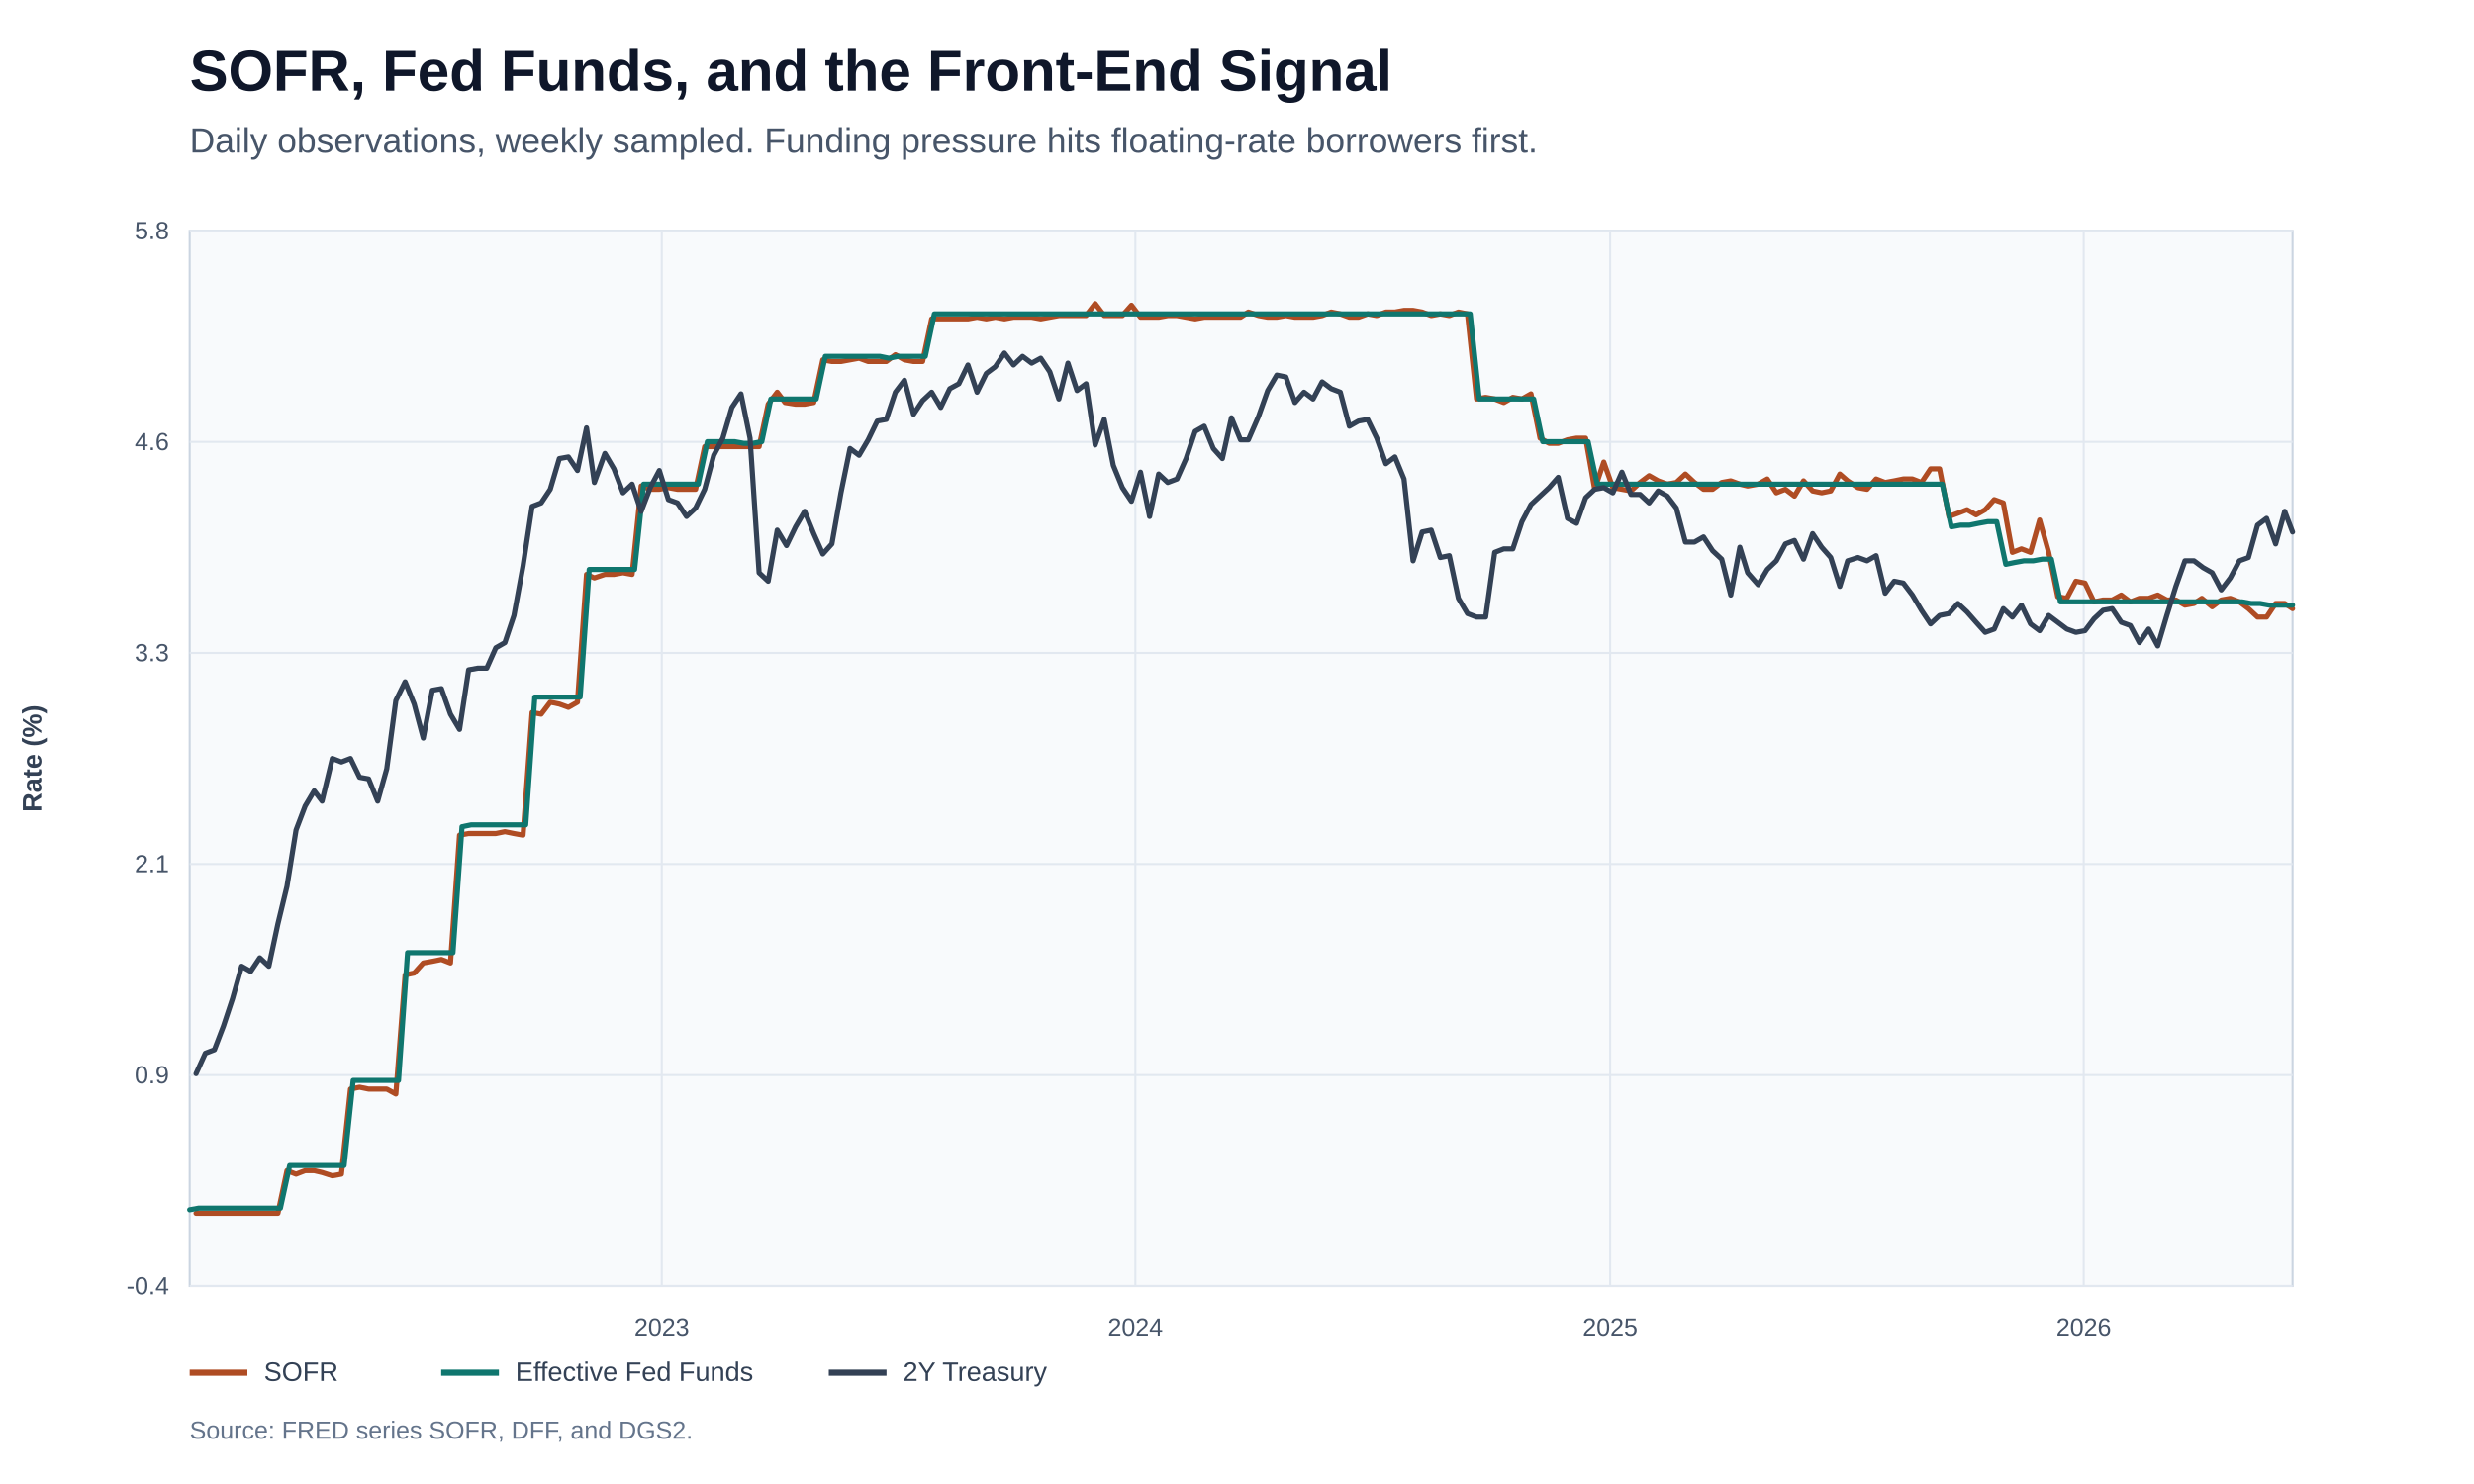
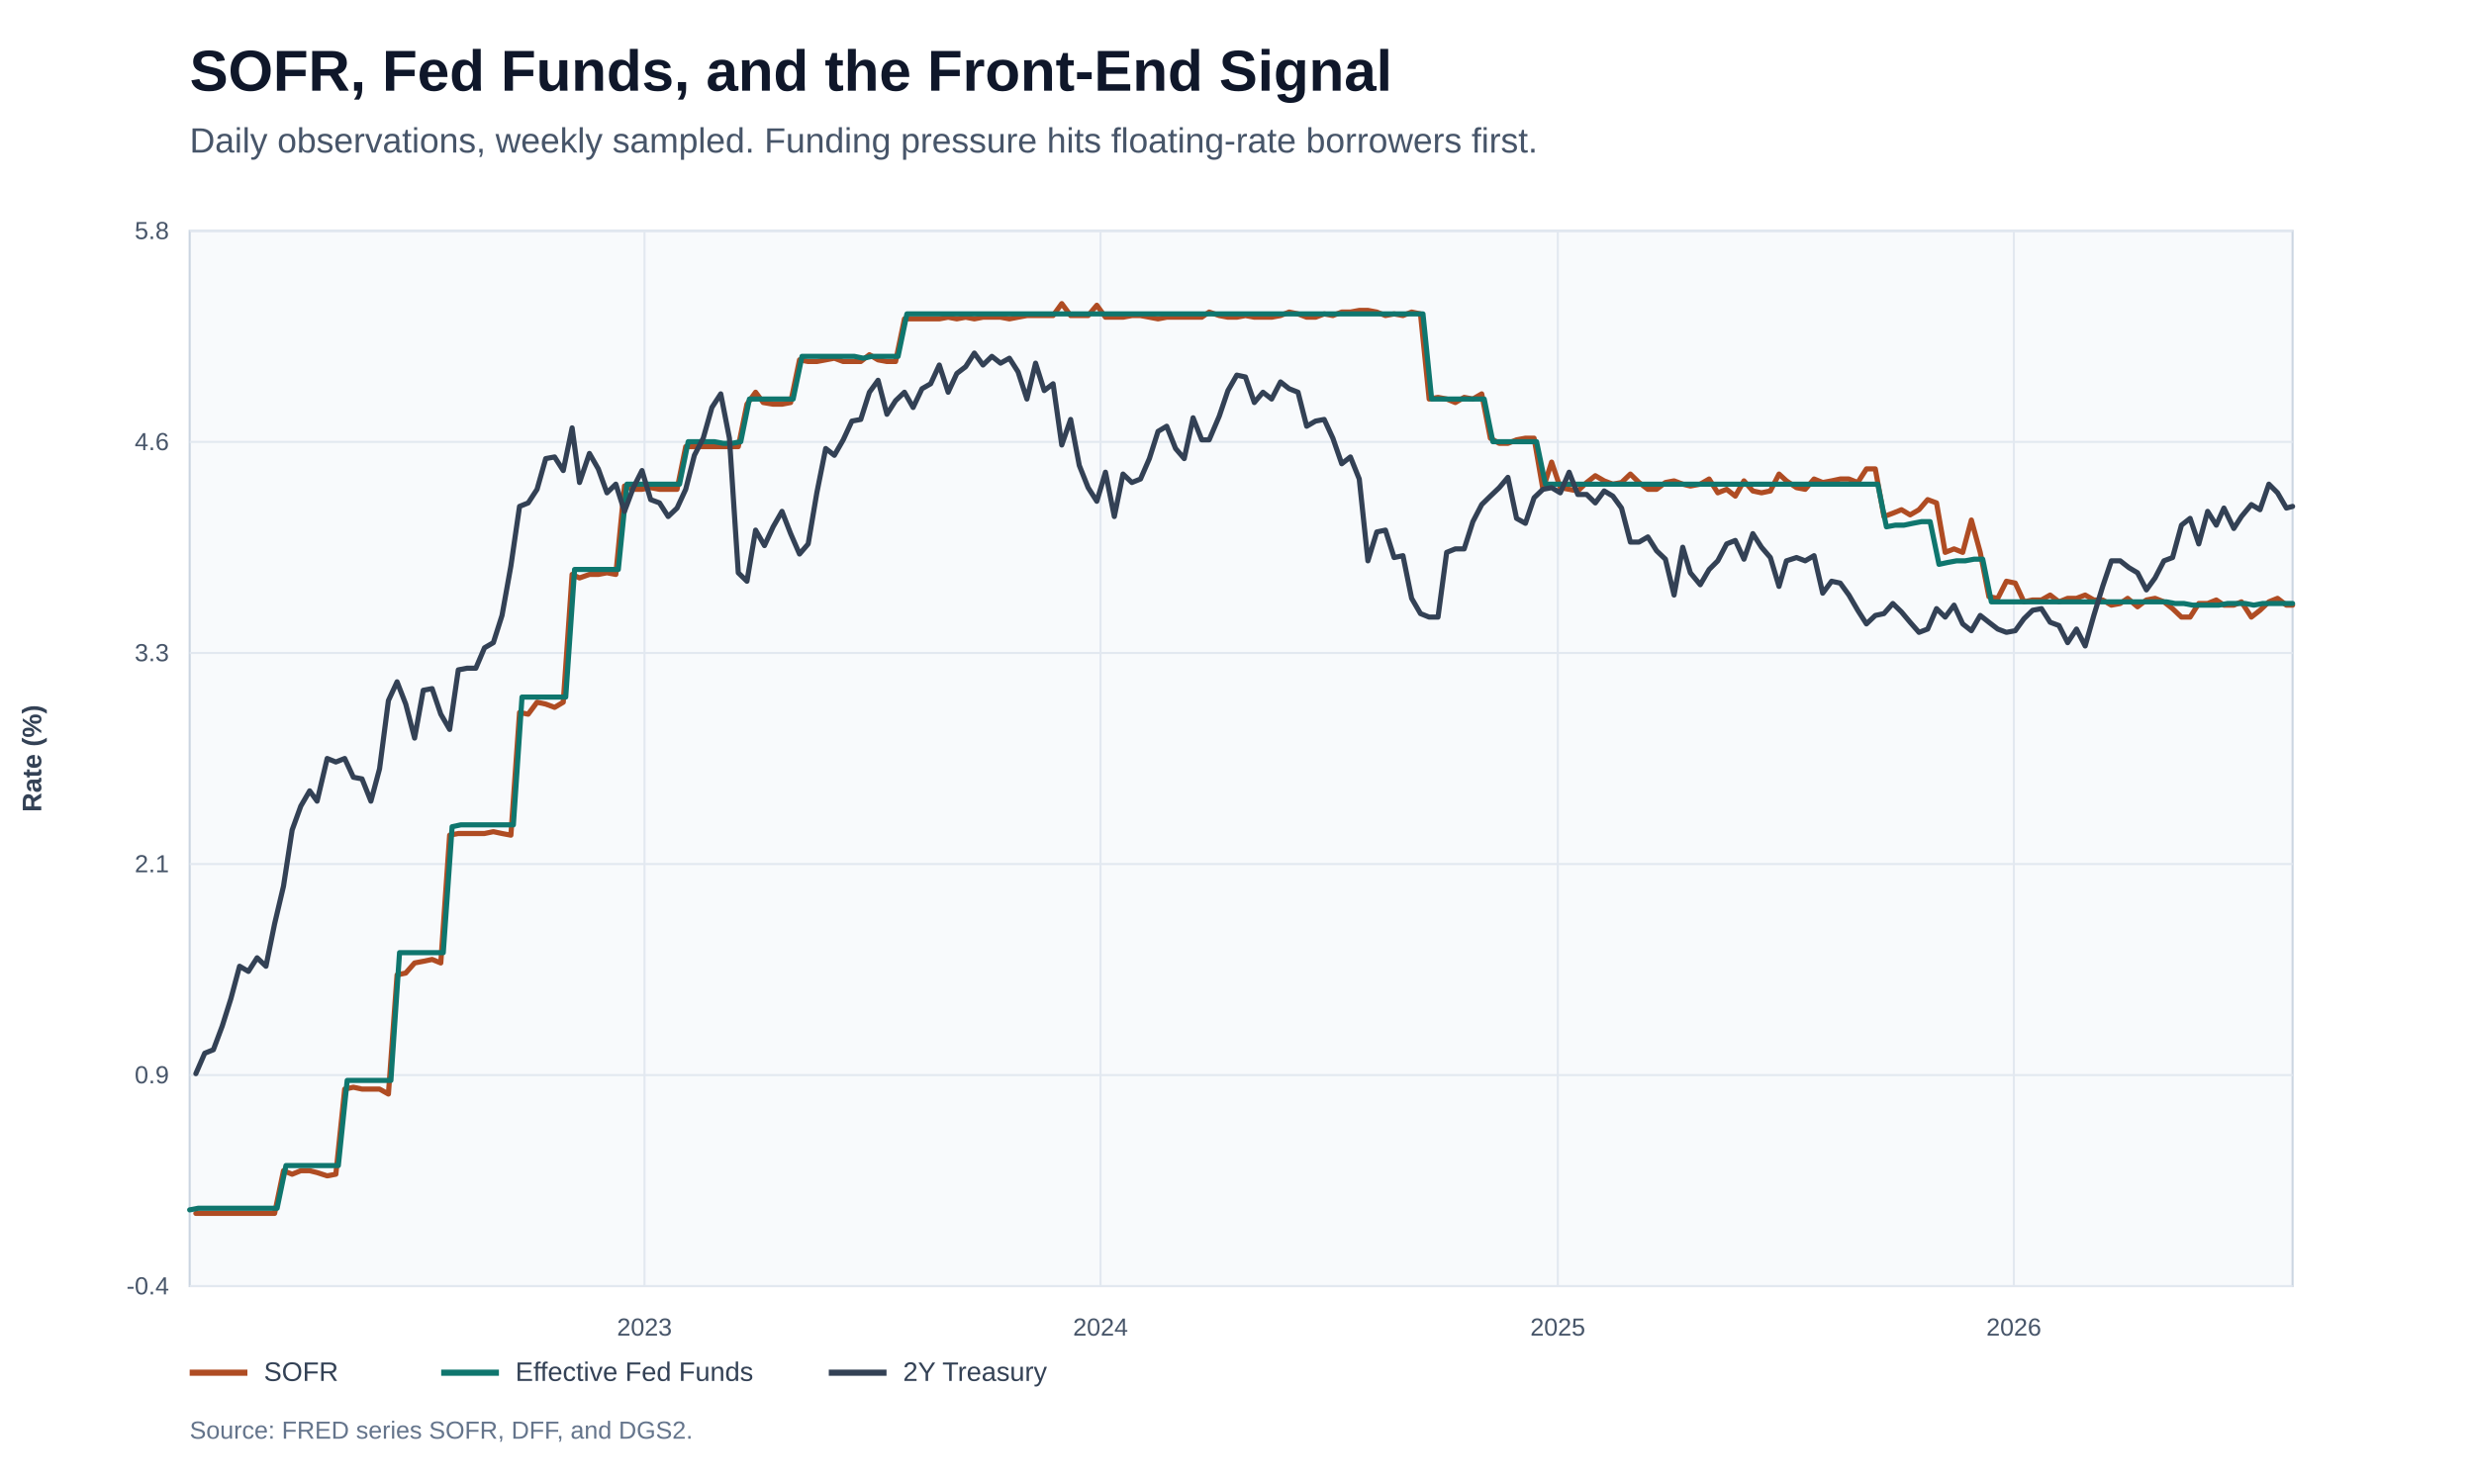
<svg xmlns="http://www.w3.org/2000/svg" viewBox="0 0 1200 720" role="img">
  <style>
  .title { font: 700 28px Arial, sans-serif; fill: #0f172a; }
  .subtitle { font: 400 17px Arial, sans-serif; fill: #475569; }
  .axis { font: 12px Arial, sans-serif; fill: #475569; }
  .label { font: 700 13px Arial, sans-serif; fill: #334155; }
  .legend { font: 13px Arial, sans-serif; fill: #334155; }
  .note { font: 12px Arial, sans-serif; fill: #64748b; }
</style>
  <rect width="1200" height="720" fill="#ffffff" />
  <text x="92" y="44" class="title">SOFR, Fed Funds, and the Front-End Signal</text>
  <text x="92" y="74" class="subtitle">Daily observations, weekly sampled. Funding pressure hits floating-rate borrowers first.</text>
  <rect x="92" y="112" width="1020" height="512" fill="#f8fafc" stroke="#cbd5e1" />
  <line x1="92" y1="624.0" x2="1112" y2="624.0" stroke="#e2e8f0" stroke-width="1" />
  <text x="82" y="628.0" text-anchor="end" class="axis">-0.4</text>
  <line x1="92" y1="521.6" x2="1112" y2="521.6" stroke="#e2e8f0" stroke-width="1" />
  <text x="82" y="525.6" text-anchor="end" class="axis">0.9</text>
  <line x1="92" y1="419.2" x2="1112" y2="419.2" stroke="#e2e8f0" stroke-width="1" />
  <text x="82" y="423.2" text-anchor="end" class="axis">2.1</text>
  <line x1="92" y1="316.8" x2="1112" y2="316.8" stroke="#e2e8f0" stroke-width="1" />
  <text x="82" y="320.8" text-anchor="end" class="axis">3.3</text>
  <line x1="92" y1="214.4" x2="1112" y2="214.4" stroke="#e2e8f0" stroke-width="1" />
  <text x="82" y="218.4" text-anchor="end" class="axis">4.6</text>
  <line x1="92" y1="112.0" x2="1112" y2="112.0" stroke="#e2e8f0" stroke-width="1" />
  <text x="82" y="116.0" text-anchor="end" class="axis">5.8</text>
-   <line x1="321.0" y1="112" x2="321.0" y2="624" stroke="#e2e8f0" stroke-width="1" />
-   <text x="321.0" y="648" text-anchor="middle" class="axis">2023</text>
-   <line x1="550.7" y1="112" x2="550.7" y2="624" stroke="#e2e8f0" stroke-width="1" />
-   <text x="550.7" y="648" text-anchor="middle" class="axis">2024</text>
-   <line x1="781.0" y1="112" x2="781.0" y2="624" stroke="#e2e8f0" stroke-width="1" />
-   <text x="781.0" y="648" text-anchor="middle" class="axis">2025</text>
-   <line x1="1010.7" y1="112" x2="1010.7" y2="624" stroke="#e2e8f0" stroke-width="1" />
-   <text x="1010.7" y="648" text-anchor="middle" class="axis">2026</text>
-   <polyline points="95.1,588.7 99.6,588.7 104.0,588.7 108.4,588.7 112.8,588.7 117.2,588.7 121.6,588.7 126.0,588.7 130.4,588.7 134.8,588.7 139.2,568.0 143.6,569.7 148.0,568.0 152.4,568.0 156.2,568.9 161.2,570.5 165.6,569.7 170.0,528.4 174.4,527.5 178.8,528.4 183.2,528.4 187.6,528.4 192.0,530.8 196.5,473.0 200.9,472.1 205.3,467.2 209.7,466.4 214.1,465.5 218.5,467.2 222.9,405.2 227.3,404.4 231.7,404.4 236.1,404.4 240.5,404.4 244.9,403.5 249.3,404.4 253.7,405.2 258.1,345.7 262.5,346.5 266.9,340.7 271.3,341.6 275.7,343.2 280.1,340.7 284.5,278.7 288.3,280.4 293.4,278.7 297.8,278.7 302.2,277.9 306.6,278.7 311.0,235.8 315.4,237.4 319.8,237.4 324.2,236.6 328.6,237.4 333.0,237.4 337.4,237.4 341.8,216.7 346.2,216.7 350.6,216.7 355.0,216.7 359.4,216.7 363.8,216.7 368.2,216.7 372.6,196.1 377.0,190.3 380.8,195.3 385.9,196.1 390.3,196.1 394.7,195.3 399.1,174.6 403.5,175.4 407.9,175.4 412.3,174.6 416.7,173.8 421.1,175.4 425.5,175.4 429.9,175.4 434.3,172.1 438.7,174.6 443.1,175.4 447.5,175.4 451.9,154.7 456.3,154.7 460.7,154.7 465.1,154.7 469.5,154.7 473.9,153.9 478.4,154.7 482.8,153.9 487.2,154.7 491.6,153.9 496.0,153.9 500.4,153.9 504.8,154.7 509.2,153.9 513.6,153.1 518.0,153.1 522.4,153.1 526.8,153.1 531.2,147.3 535.6,153.1 540.0,153.1 544.4,153.1 548.8,148.1 553.2,153.9 557.6,153.9 562.0,153.9 566.4,153.1 570.9,153.1 575.3,153.9 579.7,154.7 584.1,153.9 588.5,153.9 592.9,153.9 597.3,153.9 601.7,153.9 605.5,151.4 610.5,153.1 614.9,153.9 619.3,153.9 623.7,153.1 628.1,153.9 632.5,153.9 636.9,153.9 641.3,153.1 645.7,151.4 650.1,152.3 654.5,153.9 658.9,153.9 663.4,152.3 667.8,153.1 672.2,151.4 676.6,151.4 681.0,150.6 685.4,150.6 689.8,151.4 694.2,153.1 698.6,152.3 703.0,153.1 707.4,151.4 711.8,152.3 716.2,193.6 720.6,192.8 725.0,193.6 729.4,195.3 733.8,192.8 738.2,193.6 742.6,191.1 747.0,212.6 751.4,215.1 755.8,215.1 760.3,213.4 764.7,212.6 769.1,212.6 773.5,237.4 777.9,224.2 782.3,236.6 786.7,237.4 791.1,238.2 795.5,234.1 799.9,230.8 804.3,233.3 808.7,234.9 813.1,234.1 817.5,230.0 821.9,234.1 826.3,237.4 830.7,237.4 835.1,234.1 839.5,233.3 843.9,234.9 847.7,235.8 852.8,234.9 857.2,232.4 861.6,239.1 866.0,237.4 870.4,240.7 874.8,233.3 879.2,238.2 883.6,239.1 888.0,238.2 892.4,230.0 896.2,233.3 901.2,236.6 905.6,237.4 910.0,232.4 914.4,234.1 918.8,233.3 923.2,232.4 927.6,232.4 932.0,234.1 936.4,227.5 940.8,227.5 945.3,250.6 949.7,249.0 954.1,247.3 958.5,249.8 962.9,247.3 967.3,242.4 971.7,244.0 976.1,268.0 980.5,266.3 984.9,268.0 989.3,252.3 993.7,268.0 998.1,289.5 1002.5,290.3 1006.9,282.0 1011.3,282.9 1015.7,292.0 1020.1,291.1 1024.5,291.1 1028.9,288.7 1033.3,292.0 1037.7,290.3 1042.2,290.3 1046.6,288.7 1051.0,291.1 1055.4,291.1 1059.8,293.6 1064.2,292.8 1068.0,290.3 1073.0,294.4 1077.4,291.1 1081.8,290.3 1086.2,292.0 1090.6,295.3 1095.0,299.4 1099.4,299.4 1103.8,292.8 1108.2,292.8 1112.0,295.3" fill="none" stroke="#af4c23" stroke-width="2.5" stroke-linejoin="round" stroke-linecap="round" />
-   <polyline points="92.0,587.0 96.4,586.2 100.8,586.2 105.2,586.2 109.6,586.2 114.0,586.2 118.4,586.2 122.8,586.2 127.2,586.2 131.6,586.2 136.0,586.2 140.5,565.5 144.9,565.5 149.3,565.5 153.7,565.5 158.1,565.5 162.5,565.5 166.9,565.5 171.3,524.2 175.7,524.2 180.1,524.2 184.5,524.2 188.9,524.2 193.3,524.2 197.7,462.2 202.1,462.2 206.5,462.2 210.9,462.2 215.3,462.2 219.7,462.2 224.1,401.1 228.5,400.2 233.0,400.2 237.4,400.2 241.8,400.2 246.2,400.2 250.6,400.2 255.0,400.2 259.4,338.2 263.8,338.2 268.2,338.2 272.6,338.2 277.0,338.2 281.4,338.2 285.8,276.3 290.2,276.3 294.6,276.3 299.0,276.3 303.4,276.3 307.8,276.3 312.2,234.9 316.6,234.9 321.0,234.9 325.4,234.9 329.9,234.9 334.3,234.9 338.7,234.9 343.1,214.3 347.5,214.3 351.9,214.3 356.3,214.3 360.7,215.1 365.1,215.1 369.5,214.3 373.9,193.6 378.3,193.6 382.7,193.6 387.1,193.6 391.5,193.6 395.9,193.6 400.3,172.9 404.7,172.9 409.1,172.9 413.5,172.9 417.9,172.9 422.4,172.9 426.8,172.9 431.2,173.8 435.6,172.9 440.0,172.9 444.4,172.9 448.8,172.9 453.2,152.3 457.6,152.3 462.0,152.3 466.4,152.3 470.8,152.3 475.2,152.3 479.6,152.3 484.0,152.3 488.4,152.3 492.8,152.3 497.2,152.3 501.6,152.3 506.0,152.3 510.4,152.3 514.9,152.3 519.3,152.3 523.7,152.3 528.1,152.3 532.5,152.3 536.9,152.3 541.3,152.3 545.7,152.3 550.1,152.3 554.5,152.3 558.9,152.3 563.3,152.3 567.7,152.3 572.1,152.3 576.5,152.3 580.9,152.3 585.3,152.3 589.7,152.3 594.1,152.3 598.5,152.3 602.9,152.3 607.3,152.3 611.8,152.3 616.2,152.3 620.6,152.3 625.0,152.3 629.4,152.3 633.8,152.3 638.2,152.3 642.6,152.3 647.0,152.3 651.4,152.3 655.8,152.3 660.2,152.3 664.6,152.3 669.0,152.3 673.4,152.3 677.8,152.3 682.2,152.3 686.6,152.3 691.0,152.3 695.4,152.3 699.8,152.3 704.3,152.3 708.7,152.3 713.1,152.3 717.5,193.6 721.9,193.6 726.3,193.6 730.7,193.6 735.1,193.6 739.5,193.6 743.9,193.6 748.3,214.3 752.7,214.3 757.1,214.3 761.5,214.3 765.9,214.3 770.3,214.3 774.7,234.9 779.1,234.9 783.5,234.9 787.9,234.9 792.3,234.9 796.8,234.9 801.2,234.9 805.6,234.9 810.0,234.9 814.4,234.9 818.8,234.9 823.2,234.9 827.6,234.9 832.0,234.9 836.4,234.9 840.8,234.9 845.2,234.9 849.6,234.9 854.0,234.9 858.4,234.9 862.8,234.9 867.2,234.9 871.6,234.9 876.0,234.9 880.4,234.9 884.8,234.9 889.2,234.9 893.7,234.9 898.1,234.9 902.5,234.9 906.9,234.9 911.3,234.9 915.7,234.9 920.1,234.9 924.5,234.9 928.9,234.9 933.3,234.9 937.7,234.9 942.1,234.9 946.5,255.6 950.9,254.8 955.3,254.8 959.7,253.9 964.1,253.1 968.5,253.1 972.9,273.8 977.3,272.9 981.7,272.1 986.2,272.1 990.6,271.3 995.0,271.3 999.4,292.0 1003.8,292.0 1008.2,292.0 1012.6,292.0 1017.0,292.0 1021.4,292.0 1025.8,292.0 1030.2,292.0 1034.6,292.0 1039.0,292.0 1043.4,292.0 1047.8,292.0 1052.2,292.0 1056.6,292.0 1061.0,292.0 1065.4,292.0 1069.8,292.0 1074.2,292.0 1078.7,292.0 1083.1,292.0 1087.5,292.0 1091.9,292.8 1096.3,292.8 1100.7,293.6 1105.1,293.6 1109.5,293.6 1112.0,293.6" fill="none" stroke="#0f766e" stroke-width="2.5" stroke-linejoin="round" stroke-linecap="round" />
-   <polyline points="95.1,520.9 99.6,511.0 104.0,509.3 108.4,497.8 112.8,484.5 117.2,468.8 121.6,471.3 126.0,464.7 130.4,468.8 134.8,448.2 139.2,430.0 143.6,402.7 148.0,391.1 152.4,383.7 156.2,388.7 161.2,368.0 165.6,369.7 170.0,368.0 174.4,377.1 178.8,377.9 183.2,388.7 187.6,373.0 192.0,339.9 196.5,330.8 200.9,341.6 205.3,358.1 209.7,334.9 214.1,334.1 218.5,346.5 222.9,353.9 227.3,325.0 231.7,324.2 236.1,324.2 240.5,314.3 244.9,311.8 249.3,298.6 253.7,274.6 258.1,245.7 262.5,244.0 266.9,237.4 271.3,222.5 275.7,221.7 280.1,228.3 284.5,207.6 288.3,234.1 293.4,220.0 297.8,227.5 302.2,239.1 306.6,234.9 311.0,248.1 315.4,236.6 319.8,228.3 324.2,242.4 328.6,244.0 333.0,250.6 337.4,246.5 341.8,237.4 346.2,220.9 350.6,212.6 355.0,197.7 359.4,191.1 363.8,212.6 368.2,277.9 372.6,282.0 377.0,257.2 381.5,264.7 385.9,255.6 390.3,248.1 394.7,258.9 399.1,268.8 403.5,263.9 407.9,239.1 412.3,217.6 416.7,220.9 421.1,213.4 425.5,204.3 429.9,203.5 434.3,190.3 438.7,184.5 443.1,201.0 447.5,194.4 451.9,190.3 456.3,197.7 460.7,188.6 465.1,186.2 469.5,177.1 473.9,190.3 478.4,181.2 482.8,177.9 487.2,171.3 491.6,177.1 496.0,172.9 500.4,176.2 504.8,173.8 509.2,180.4 513.6,193.6 518.0,176.2 522.4,189.5 526.8,186.2 531.2,215.9 535.6,203.5 540.0,225.8 544.4,236.6 548.8,243.2 553.2,229.1 557.6,250.6 562.0,230.0 566.4,234.1 570.9,232.4 575.3,222.5 579.7,209.3 584.1,206.8 588.5,217.6 592.9,222.5 597.3,202.7 601.7,213.4 605.5,213.4 610.5,201.9 614.9,189.5 619.3,182.0 623.7,182.9 628.1,195.3 632.5,190.3 636.9,193.6 641.3,185.3 645.7,188.6 650.1,190.3 654.5,206.8 658.9,204.3 663.4,203.5 667.8,212.6 672.2,225.0 676.6,221.7 681.0,232.4 685.4,272.1 689.8,258.1 694.2,257.2 698.6,270.5 703.0,269.6 707.4,290.3 711.8,297.7 716.2,299.4 720.6,299.4 725.0,268.0 729.4,266.3 733.8,266.3 738.2,253.1 742.6,244.8 747.0,240.7 751.4,236.6 755.8,231.6 760.3,251.5 764.7,253.9 769.1,241.5 773.5,237.4 777.9,236.6 782.3,239.1 786.7,229.1 791.1,239.9 795.5,239.9 799.9,244.0 804.3,238.2 808.7,240.7 813.1,246.5 817.5,263.0 821.9,263.0 826.3,260.5 830.7,267.2 835.1,271.3 839.5,288.7 843.9,265.5 847.7,277.9 852.8,283.7 857.2,276.3 861.6,272.1 866.0,263.9 870.4,262.2 874.8,271.3 879.2,258.9 883.6,265.5 888.0,270.5 892.4,284.5 896.2,272.1 901.2,270.5 905.6,272.1 910.0,269.6 914.4,287.8 918.8,282.0 923.2,282.9 927.6,288.7 932.0,296.1 936.4,302.7 940.8,298.6 945.3,297.7 949.7,292.8 954.1,296.9 958.5,301.9 962.9,306.8 967.3,305.2 971.7,295.3 976.1,299.4 980.5,293.6 984.9,302.7 989.3,306.0 993.7,298.6 998.1,301.9 1002.5,305.2 1006.9,306.8 1011.3,306.0 1015.7,300.2 1020.1,296.1 1024.5,295.3 1028.9,301.9 1033.3,303.5 1037.7,311.8 1042.2,305.2 1046.6,313.4 1051.0,298.6 1055.4,284.5 1059.8,272.1 1064.2,272.1 1068.6,275.4 1073.0,277.9 1077.4,286.2 1081.8,280.4 1086.2,272.1 1090.6,270.5 1095.0,254.8 1099.4,251.5 1103.8,263.9 1108.2,248.1 1112.0,258.1" fill="none" stroke="#334155" stroke-width="2.5" stroke-linejoin="round" stroke-linecap="round" />
+   <line x1="312.6" y1="112" x2="312.6" y2="624" stroke="#e2e8f0" stroke-width="1" />
+   <text x="312.6" y="648" text-anchor="middle" class="axis">2023</text>
+   <line x1="533.8" y1="112" x2="533.8" y2="624" stroke="#e2e8f0" stroke-width="1" />
+   <text x="533.8" y="648" text-anchor="middle" class="axis">2024</text>
+   <line x1="755.6" y1="112" x2="755.6" y2="624" stroke="#e2e8f0" stroke-width="1" />
+   <text x="755.6" y="648" text-anchor="middle" class="axis">2025</text>
+   <line x1="976.8" y1="112" x2="976.8" y2="624" stroke="#e2e8f0" stroke-width="1" />
+   <text x="976.8" y="648" text-anchor="middle" class="axis">2026</text>
+   <polyline points="95.0,588.7 99.3,588.7 103.5,588.7 107.8,588.7 112.0,588.7 116.2,588.7 120.5,588.7 124.7,588.7 129.0,588.7 133.2,588.7 137.5,568.0 141.7,569.7 145.9,568.0 150.2,568.0 153.8,568.9 158.7,570.5 162.9,569.7 167.2,528.4 171.4,527.5 175.6,528.4 179.9,528.4 184.1,528.4 188.4,530.8 192.6,473.0 196.8,472.1 201.1,467.2 205.3,466.4 209.6,465.5 213.8,467.2 218.1,405.2 222.3,404.4 226.5,404.4 230.8,404.4 235.0,404.4 239.3,403.5 243.5,404.4 247.8,405.2 252.0,345.7 256.2,346.5 260.5,340.7 264.7,341.6 269.0,343.2 273.2,340.7 277.5,278.7 281.1,280.4 285.9,278.7 290.2,278.7 294.4,277.9 298.7,278.7 302.9,235.8 307.2,237.4 311.4,237.4 315.6,236.6 319.9,237.4 324.1,237.4 328.4,237.4 332.6,216.7 336.8,216.7 341.1,216.7 345.3,216.7 349.6,216.7 353.8,216.7 358.1,216.7 362.3,196.1 366.5,190.3 370.2,195.3 375.0,196.1 379.3,196.1 383.5,195.3 387.8,174.6 392.0,175.4 396.2,175.4 400.5,174.6 404.7,173.8 409.0,175.4 413.2,175.4 417.5,175.4 421.7,172.1 425.9,174.6 430.2,175.4 434.4,175.4 438.7,154.7 442.9,154.7 447.2,154.7 451.4,154.7 455.6,154.7 459.9,153.9 464.1,154.7 468.4,153.9 472.6,154.7 476.8,153.9 481.1,153.9 485.3,153.9 489.6,154.7 493.8,153.9 498.1,153.1 502.3,153.1 506.5,153.1 510.8,153.1 515.0,147.3 519.3,153.1 523.5,153.1 527.8,153.1 532.0,148.1 536.2,153.9 540.5,153.9 544.7,153.9 549.0,153.1 553.2,153.1 557.5,153.9 561.7,154.7 565.9,153.9 570.2,153.9 574.4,153.9 578.7,153.9 582.9,153.9 586.5,151.4 591.4,153.1 595.6,153.9 599.9,153.9 604.1,153.1 608.4,153.9 612.6,153.9 616.8,153.9 621.1,153.1 625.3,151.4 629.6,152.3 633.8,153.9 638.1,153.9 642.3,152.3 646.5,153.1 650.8,151.4 655.0,151.4 659.3,150.6 663.5,150.6 667.8,151.4 672.0,153.1 676.2,152.3 680.5,153.1 684.7,151.4 689.0,152.3 693.2,193.6 697.5,192.8 701.7,193.6 705.9,195.3 710.2,192.8 714.4,193.6 718.7,191.1 722.9,212.6 727.2,215.1 731.4,215.1 735.6,213.4 739.9,212.6 744.1,212.6 748.4,237.4 752.6,224.2 756.8,236.6 761.1,237.4 765.3,238.2 769.6,234.1 773.8,230.8 778.1,233.3 782.3,234.9 786.5,234.1 790.8,230.0 795.0,234.1 799.3,237.4 803.5,237.4 807.8,234.1 812.0,233.3 816.2,234.9 819.9,235.8 824.7,234.9 829.0,232.4 833.2,239.1 837.5,237.4 841.7,240.7 845.9,233.3 850.2,238.2 854.4,239.1 858.7,238.2 862.9,230.0 866.5,233.3 871.4,236.6 875.6,237.4 879.9,232.4 884.1,234.1 888.4,233.3 892.6,232.4 896.8,232.4 901.1,234.1 905.3,227.5 909.6,227.5 913.8,250.6 918.1,249.0 922.3,247.3 926.5,249.8 930.8,247.3 935.0,242.4 939.3,244.0 943.5,268.0 947.8,266.3 952.0,268.0 956.2,252.3 960.5,268.0 964.7,289.5 969.0,290.3 973.2,282.0 977.5,282.9 981.7,292.0 985.9,291.1 990.2,291.1 994.4,288.7 998.7,292.0 1002.9,290.3 1007.2,290.3 1011.4,288.7 1015.6,291.1 1019.9,291.1 1024.1,293.6 1028.4,292.8 1032.0,290.3 1036.8,294.4 1041.1,291.1 1045.3,290.3 1049.6,292.0 1053.8,295.3 1058.1,299.4 1062.3,299.4 1066.5,292.8 1070.8,292.8 1075.0,291.1 1078.7,293.6 1083.5,293.6 1087.2,292.0 1092.0,299.4 1096.2,296.1 1100.5,292.0 1104.7,290.3 1109.0,293.6 1112.0,293.6" fill="none" stroke="#af4c23" stroke-width="2.5" stroke-linejoin="round" stroke-linecap="round" />
+   <polyline points="92.0,587.0 96.2,586.2 100.5,586.2 104.7,586.2 109.0,586.2 113.2,586.2 117.5,586.2 121.7,586.2 125.9,586.2 130.2,586.2 134.4,586.2 138.7,565.5 142.9,565.5 147.2,565.5 151.4,565.5 155.6,565.5 159.9,565.5 164.1,565.5 168.4,524.2 172.6,524.2 176.8,524.2 181.1,524.2 185.3,524.2 189.6,524.2 193.8,462.2 198.1,462.2 202.3,462.2 206.5,462.2 210.8,462.2 215.0,462.2 219.3,401.1 223.5,400.2 227.8,400.2 232.0,400.2 236.2,400.2 240.5,400.2 244.7,400.2 249.0,400.2 253.2,338.2 257.5,338.2 261.7,338.2 265.9,338.2 270.2,338.2 274.4,338.2 278.7,276.3 282.9,276.3 287.2,276.3 291.4,276.3 295.6,276.3 299.9,276.3 304.1,234.9 308.4,234.9 312.6,234.9 316.8,234.9 321.1,234.9 325.3,234.9 329.6,234.9 333.8,214.3 338.1,214.3 342.3,214.3 346.5,214.3 350.8,215.1 355.0,215.1 359.3,214.3 363.5,193.6 367.8,193.6 372.0,193.6 376.2,193.6 380.5,193.6 384.7,193.6 389.0,172.9 393.2,172.9 397.5,172.9 401.7,172.9 405.9,172.9 410.2,172.9 414.4,172.9 418.7,173.8 422.9,172.9 427.2,172.9 431.4,172.9 435.6,172.9 439.9,152.3 444.1,152.3 448.4,152.3 452.6,152.3 456.8,152.3 461.1,152.3 465.3,152.3 469.6,152.3 473.8,152.3 478.1,152.3 482.3,152.3 486.5,152.3 490.8,152.3 495.0,152.3 499.3,152.3 503.5,152.3 507.8,152.3 512.0,152.3 516.2,152.3 520.5,152.3 524.7,152.3 529.0,152.3 533.2,152.3 537.5,152.3 541.7,152.3 545.9,152.3 550.2,152.3 554.4,152.3 558.7,152.3 562.9,152.3 567.2,152.3 571.4,152.3 575.6,152.3 579.9,152.3 584.1,152.3 588.4,152.3 592.6,152.3 596.8,152.3 601.1,152.3 605.3,152.3 609.6,152.3 613.8,152.3 618.1,152.3 622.3,152.3 626.5,152.3 630.8,152.3 635.0,152.3 639.3,152.3 643.5,152.3 647.8,152.3 652.0,152.3 656.2,152.3 660.5,152.3 664.7,152.3 669.0,152.3 673.2,152.3 677.5,152.3 681.7,152.3 685.9,152.3 690.2,152.3 694.4,193.6 698.7,193.6 702.9,193.6 707.2,193.6 711.4,193.6 715.6,193.6 719.9,193.6 724.1,214.3 728.4,214.3 732.6,214.3 736.8,214.3 741.1,214.3 745.3,214.3 749.6,234.9 753.8,234.9 758.1,234.9 762.3,234.9 766.5,234.9 770.8,234.9 775.0,234.9 779.3,234.9 783.5,234.9 787.8,234.9 792.0,234.9 796.2,234.9 800.5,234.9 804.7,234.9 809.0,234.9 813.2,234.9 817.5,234.9 821.7,234.9 825.9,234.9 830.2,234.9 834.4,234.9 838.7,234.9 842.9,234.9 847.2,234.9 851.4,234.9 855.6,234.9 859.9,234.9 864.1,234.9 868.4,234.9 872.6,234.9 876.8,234.9 881.1,234.9 885.3,234.9 889.6,234.9 893.8,234.9 898.1,234.9 902.3,234.9 906.5,234.9 910.8,234.9 915.0,255.6 919.3,254.8 923.5,254.8 927.8,253.9 932.0,253.1 936.2,253.1 940.5,273.8 944.7,272.9 949.0,272.1 953.2,272.1 957.5,271.3 961.7,271.3 965.9,292.0 970.2,292.0 974.4,292.0 978.7,292.0 982.9,292.0 987.2,292.0 991.4,292.0 995.6,292.0 999.9,292.0 1004.1,292.0 1008.4,292.0 1012.6,292.0 1016.8,292.0 1021.1,292.0 1025.3,292.0 1029.6,292.0 1033.8,292.0 1038.1,292.0 1042.3,292.0 1046.5,292.0 1050.8,292.0 1055.0,292.8 1059.3,292.8 1063.5,293.6 1067.8,293.6 1072.0,293.6 1076.2,293.6 1080.5,292.8 1084.7,292.8 1089.0,292.8 1093.2,293.6 1097.5,292.8 1101.7,292.8 1105.9,292.8 1110.2,292.8 1112.0,292.8" fill="none" stroke="#0f766e" stroke-width="2.5" stroke-linejoin="round" stroke-linecap="round" />
+   <polyline points="95.0,520.9 99.3,511.0 103.5,509.3 107.8,497.8 112.0,484.5 116.2,468.8 120.5,471.3 124.7,464.7 129.0,468.8 133.2,448.2 137.5,430.0 141.7,402.7 145.9,391.1 150.2,383.7 153.8,388.7 158.7,368.0 162.9,369.7 167.2,368.0 171.4,377.1 175.6,377.9 179.9,388.7 184.1,373.0 188.4,339.9 192.6,330.8 196.8,341.6 201.1,358.1 205.3,334.9 209.6,334.1 213.8,346.5 218.1,353.9 222.3,325.0 226.5,324.2 230.8,324.2 235.0,314.3 239.3,311.8 243.5,298.6 247.8,274.6 252.0,245.7 256.2,244.0 260.5,237.4 264.7,222.5 269.0,221.7 273.2,228.3 277.5,207.6 281.1,234.1 285.9,220.0 290.2,227.5 294.4,239.1 298.7,234.9 302.9,248.1 307.2,236.6 311.4,228.3 315.6,242.4 319.9,244.0 324.1,250.6 328.4,246.5 332.6,237.4 336.8,220.9 341.1,212.6 345.3,197.7 349.6,191.1 353.8,212.6 358.1,277.9 362.3,282.0 366.5,257.2 370.8,264.7 375.0,255.6 379.3,248.1 383.5,258.9 387.8,268.8 392.0,263.9 396.2,239.1 400.5,217.6 404.7,220.9 409.0,213.4 413.2,204.3 417.5,203.5 421.7,190.3 425.9,184.5 430.2,201.0 434.4,194.4 438.7,190.3 442.9,197.7 447.2,188.6 451.4,186.2 455.6,177.1 459.9,190.3 464.1,181.2 468.4,177.9 472.6,171.3 476.8,177.1 481.1,172.9 485.3,176.2 489.6,173.8 493.8,180.4 498.1,193.6 502.3,176.2 506.5,189.5 510.8,186.2 515.0,215.9 519.3,203.5 523.5,225.8 527.8,236.6 532.0,243.2 536.2,229.1 540.5,250.6 544.7,230.0 549.0,234.1 553.2,232.4 557.5,222.5 561.7,209.3 565.9,206.8 570.2,217.6 574.4,222.5 578.7,202.7 582.9,213.4 586.5,213.4 591.4,201.9 595.6,189.5 599.9,182.0 604.1,182.9 608.4,195.3 612.6,190.3 616.8,193.6 621.1,185.3 625.3,188.6 629.6,190.3 633.8,206.8 638.1,204.3 642.3,203.5 646.5,212.6 650.8,225.0 655.0,221.7 659.3,232.4 663.5,272.1 667.8,258.1 672.0,257.2 676.2,270.5 680.5,269.6 684.7,290.3 689.0,297.7 693.2,299.4 697.5,299.4 701.7,268.0 705.9,266.3 710.2,266.3 714.4,253.1 718.7,244.8 722.9,240.7 727.2,236.6 731.4,231.6 735.6,251.5 739.9,253.9 744.1,241.5 748.4,237.4 752.6,236.6 756.8,239.1 761.1,229.1 765.3,239.9 769.6,239.9 773.8,244.0 778.1,238.2 782.3,240.7 786.5,246.5 790.8,263.0 795.0,263.0 799.3,260.5 803.5,267.2 807.8,271.3 812.0,288.7 816.2,265.5 819.9,277.9 824.7,283.7 829.0,276.3 833.2,272.1 837.5,263.9 841.7,262.2 845.9,271.3 850.2,258.9 854.4,265.5 858.7,270.5 862.9,284.5 866.5,272.1 871.4,270.5 875.6,272.1 879.9,269.6 884.1,287.8 888.4,282.0 892.6,282.9 896.8,288.7 901.1,296.1 905.3,302.7 909.6,298.6 913.8,297.7 918.1,292.8 922.3,296.9 926.5,301.9 930.8,306.8 935.0,305.2 939.3,295.3 943.5,299.4 947.8,293.6 952.0,302.7 956.2,306.0 960.5,298.6 964.7,301.9 969.0,305.2 973.2,306.8 977.5,306.0 981.7,300.2 985.9,296.1 990.2,295.3 994.4,301.9 998.7,303.5 1002.9,311.8 1007.2,305.2 1011.4,313.4 1015.6,298.6 1019.9,284.5 1024.1,272.1 1028.4,272.1 1032.6,275.4 1036.8,277.9 1041.1,286.2 1045.3,280.4 1049.6,272.1 1053.8,270.5 1058.1,254.8 1062.3,251.5 1066.5,263.9 1070.8,248.1 1075.0,254.8 1078.7,246.5 1083.5,256.4 1087.2,250.6 1092.0,244.8 1096.2,247.3 1100.5,234.9 1104.7,239.1 1109.0,246.5 1112.0,245.7" fill="none" stroke="#334155" stroke-width="2.5" stroke-linejoin="round" stroke-linecap="round" />
  <text x="20" y="368.0" transform="rotate(-90 20 368.0)" class="label" text-anchor="middle">Rate (%)</text>
  <line x1="92" y1="666" x2="120" y2="666" stroke="#af4c23" stroke-width="3" />
  <text x="128" y="670" class="legend">SOFR</text>
  <line x1="214" y1="666" x2="242" y2="666" stroke="#0f766e" stroke-width="3" />
  <text x="250" y="670" class="legend">Effective Fed Funds</text>
  <line x1="402" y1="666" x2="430" y2="666" stroke="#334155" stroke-width="3" />
  <text x="438" y="670" class="legend">2Y Treasury</text>
  <text x="92" y="698" class="note">Source: FRED series SOFR, DFF, and DGS2.</text>
</svg>
